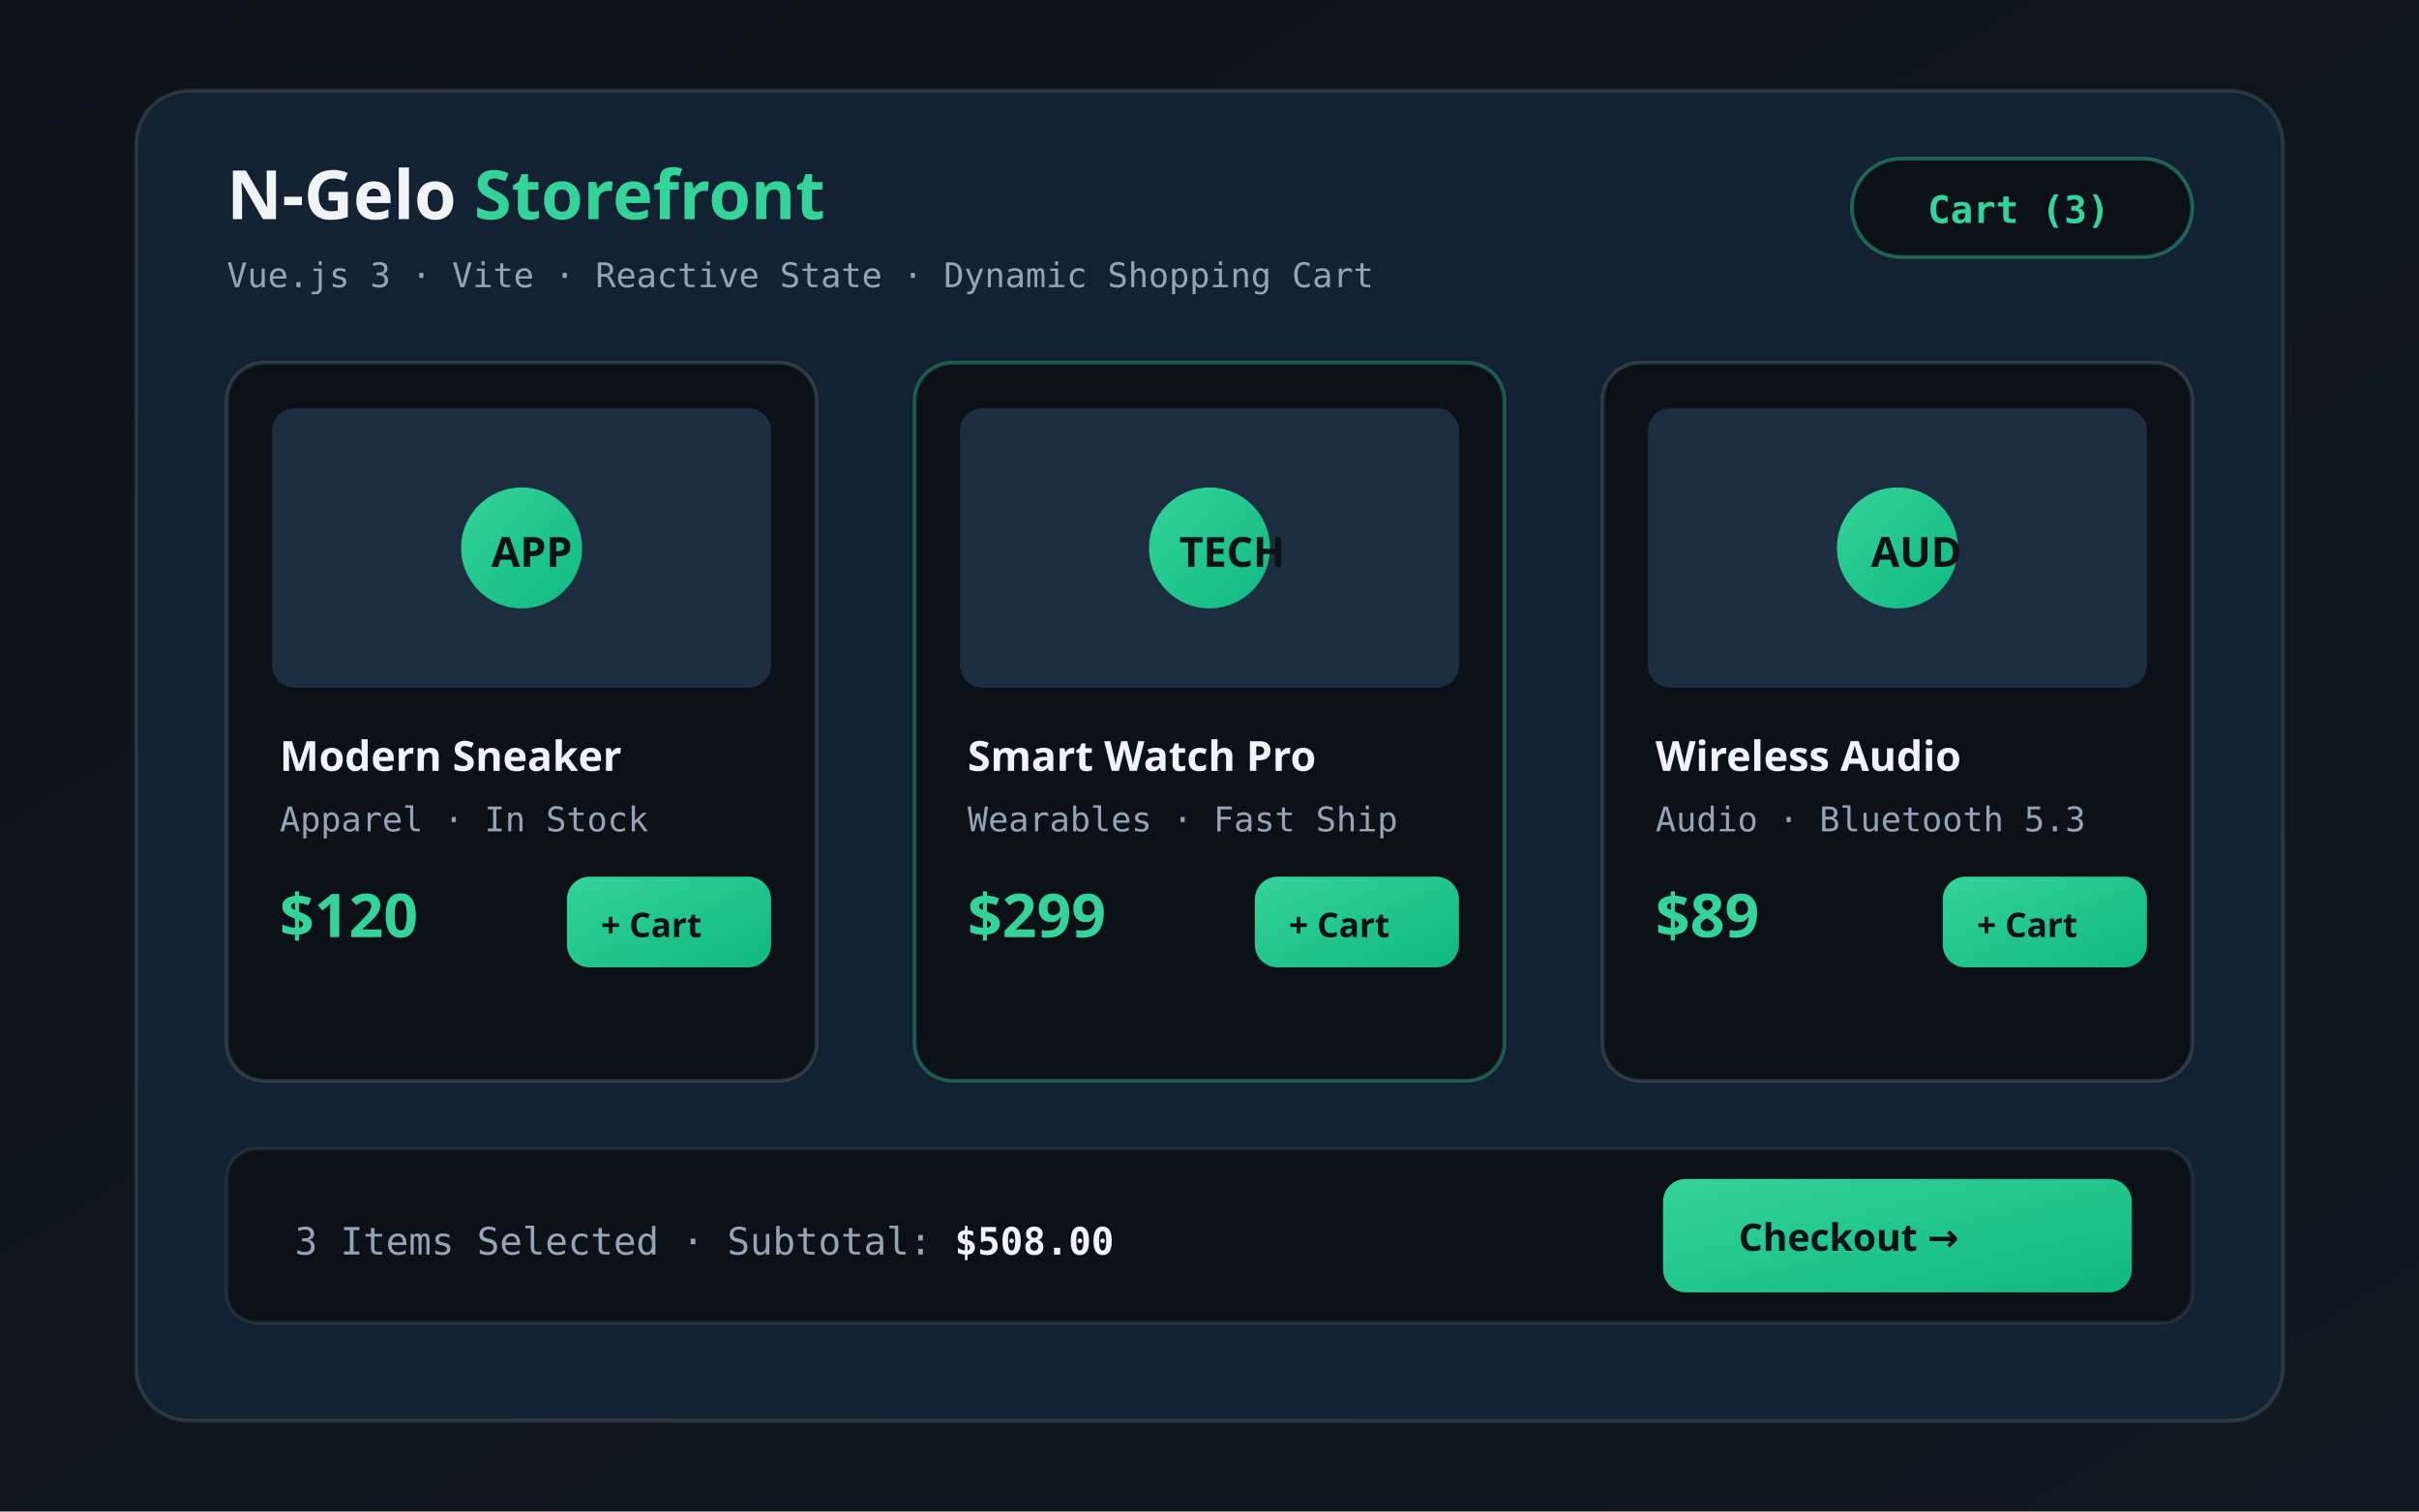
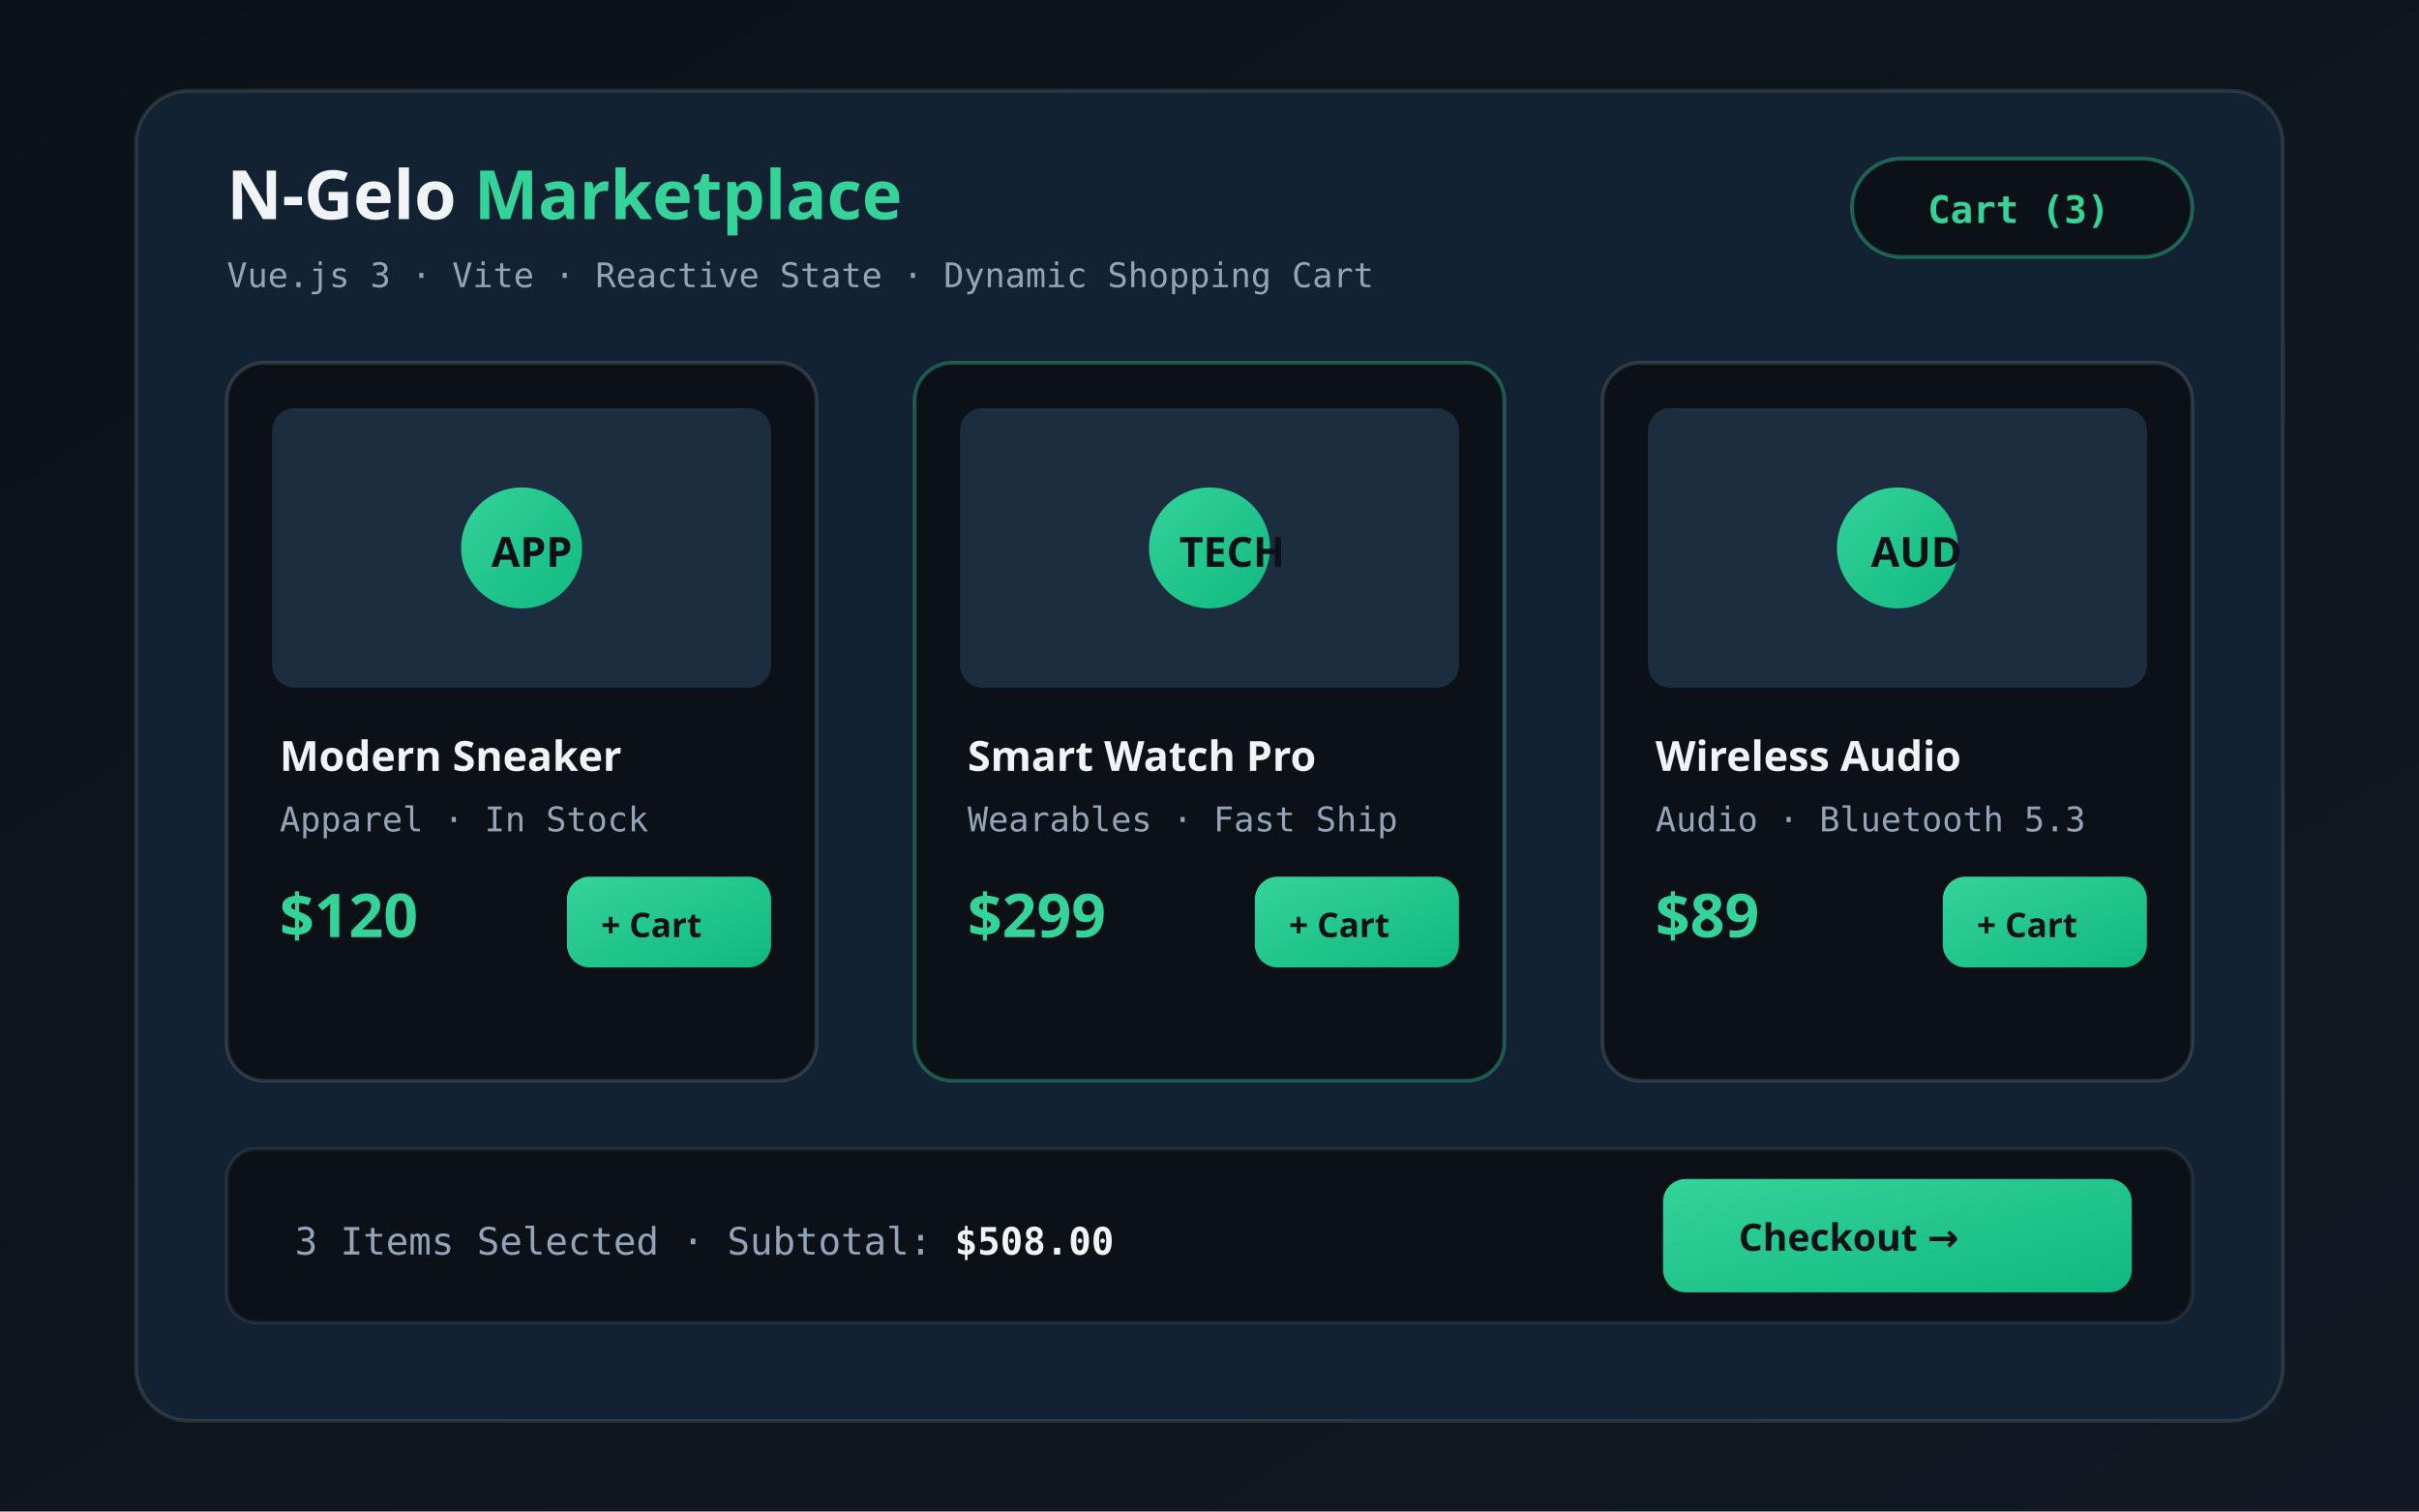
- <svg xmlns="http://www.w3.org/2000/svg" viewBox="0 0 640 400" width="640" height="400" role="img" aria-label="N-Gelo E-Commerce Storefront Preview">
+ <svg xmlns="http://www.w3.org/2000/svg" viewBox="0 0 640 400" width="640" height="400" role="img" aria-label="N-Gelo Digital Marketplace Preview">
  <defs>
    <linearGradient id="ngelo-bg" x1="0" y1="0" x2="1" y2="1">
      <stop offset="0%" stop-color="#0b1117" />
      <stop offset="100%" stop-color="#111a24" />
    </linearGradient>
    <linearGradient id="ngelo-accent" x1="0" y1="0" x2="1" y2="1">
      <stop offset="0%" stop-color="#34d399" />
      <stop offset="100%" stop-color="#10b981" />
    </linearGradient>
  </defs>
  <rect width="640" height="400" fill="url(#ngelo-bg)" />
  <rect x="36" y="24" width="568" height="352" rx="14" fill="#132232" stroke="rgba(240,244,247,0.12)" stroke-width="1" />
-   <text x="60" y="58" font-family="'Space Grotesk',sans-serif" font-size="18" font-weight="700" fill="#f0f4f7">N-Gelo <tspan fill="#34d399">Storefront</tspan>
+   <text x="60" y="58" font-family="'Space Grotesk',sans-serif" font-size="18" font-weight="700" fill="#f0f4f7">N-Gelo <tspan fill="#34d399">Marketplace</tspan>
  </text>
  <text x="60" y="76" font-family="'Geist Mono',monospace" font-size="9" fill="#94a3b8">Vue.js 3 · Vite · Reactive State · Dynamic Shopping Cart</text>
  <rect x="490" y="42" width="90" height="26" rx="13" fill="#0b1117" stroke="rgba(52,211,153,0.4)" stroke-width="1" />
  <text x="510" y="59" font-family="'Geist Mono',monospace" font-size="10" font-weight="700" fill="#34d399">Cart (3)</text>
  <g transform="translate(60, 96)">
    <rect width="156" height="190" rx="10" fill="#0b1117" stroke="rgba(240,244,247,0.14)" />
    <rect x="12" y="12" width="132" height="74" rx="6" fill="#1c2d3f" />
    <circle cx="78" cy="49" r="16" fill="url(#ngelo-accent)" />
    <text x="70" y="54" font-family="'Geist Sans',sans-serif" font-size="11" font-weight="900" fill="#0b1117">APP</text>
    <text x="14" y="108" font-family="'Geist Sans',sans-serif" font-size="11" font-weight="700" fill="#f0f4f7">Modern Sneaker</text>
    <text x="14" y="124" font-family="'Geist Mono',monospace" font-size="9" fill="#94a3b8">Apparel · In Stock</text>
    <text x="14" y="152" font-family="'Space Grotesk',sans-serif" font-size="16" font-weight="700" fill="#34d399">$120</text>
    <rect x="90" y="136" width="54" height="24" rx="6" fill="url(#ngelo-accent)" />
    <text x="99" y="152" font-family="'Geist Sans',sans-serif" font-size="9" font-weight="700" fill="#0b1117">+ Cart</text>
  </g>
  <g transform="translate(242, 96)">
    <rect width="156" height="190" rx="10" fill="#0b1117" stroke="rgba(52,211,153,0.35)" />
    <rect x="12" y="12" width="132" height="74" rx="6" fill="#1c2d3f" />
    <circle cx="78" cy="49" r="16" fill="url(#ngelo-accent)" />
    <text x="70" y="54" font-family="'Geist Sans',sans-serif" font-size="11" font-weight="900" fill="#0b1117">TECH</text>
    <text x="14" y="108" font-family="'Geist Sans',sans-serif" font-size="11" font-weight="700" fill="#f0f4f7">Smart Watch Pro</text>
    <text x="14" y="124" font-family="'Geist Mono',monospace" font-size="9" fill="#94a3b8">Wearables · Fast Ship</text>
    <text x="14" y="152" font-family="'Space Grotesk',sans-serif" font-size="16" font-weight="700" fill="#34d399">$299</text>
    <rect x="90" y="136" width="54" height="24" rx="6" fill="url(#ngelo-accent)" />
    <text x="99" y="152" font-family="'Geist Sans',sans-serif" font-size="9" font-weight="700" fill="#0b1117">+ Cart</text>
  </g>
  <g transform="translate(424, 96)">
    <rect width="156" height="190" rx="10" fill="#0b1117" stroke="rgba(240,244,247,0.14)" />
    <rect x="12" y="12" width="132" height="74" rx="6" fill="#1c2d3f" />
    <circle cx="78" cy="49" r="16" fill="url(#ngelo-accent)" />
    <text x="71" y="54" font-family="'Geist Sans',sans-serif" font-size="11" font-weight="900" fill="#0b1117">AUD</text>
    <text x="14" y="108" font-family="'Geist Sans',sans-serif" font-size="11" font-weight="700" fill="#f0f4f7">Wireless Audio</text>
    <text x="14" y="124" font-family="'Geist Mono',monospace" font-size="9" fill="#94a3b8">Audio · Bluetooth 5.3</text>
    <text x="14" y="152" font-family="'Space Grotesk',sans-serif" font-size="16" font-weight="700" fill="#34d399">$89</text>
    <rect x="90" y="136" width="54" height="24" rx="6" fill="url(#ngelo-accent)" />
    <text x="99" y="152" font-family="'Geist Sans',sans-serif" font-size="9" font-weight="700" fill="#0b1117">+ Cart</text>
  </g>
  <rect x="60" y="304" width="520" height="46" rx="8" fill="#0b1117" stroke="rgba(240,244,247,0.08)" />
  <text x="78" y="332" font-family="'Geist Mono',monospace" font-size="10" fill="#94a3b8">3 Items Selected · Subtotal: <tspan fill="#f0f4f7" font-weight="700">$508.00</tspan>
  </text>
  <rect x="440" y="312" width="124" height="30" rx="6" fill="url(#ngelo-accent)" />
  <text x="460" y="331" font-family="'Geist Sans',sans-serif" font-size="10" font-weight="700" fill="#0b1117">Checkout →</text>
</svg>
